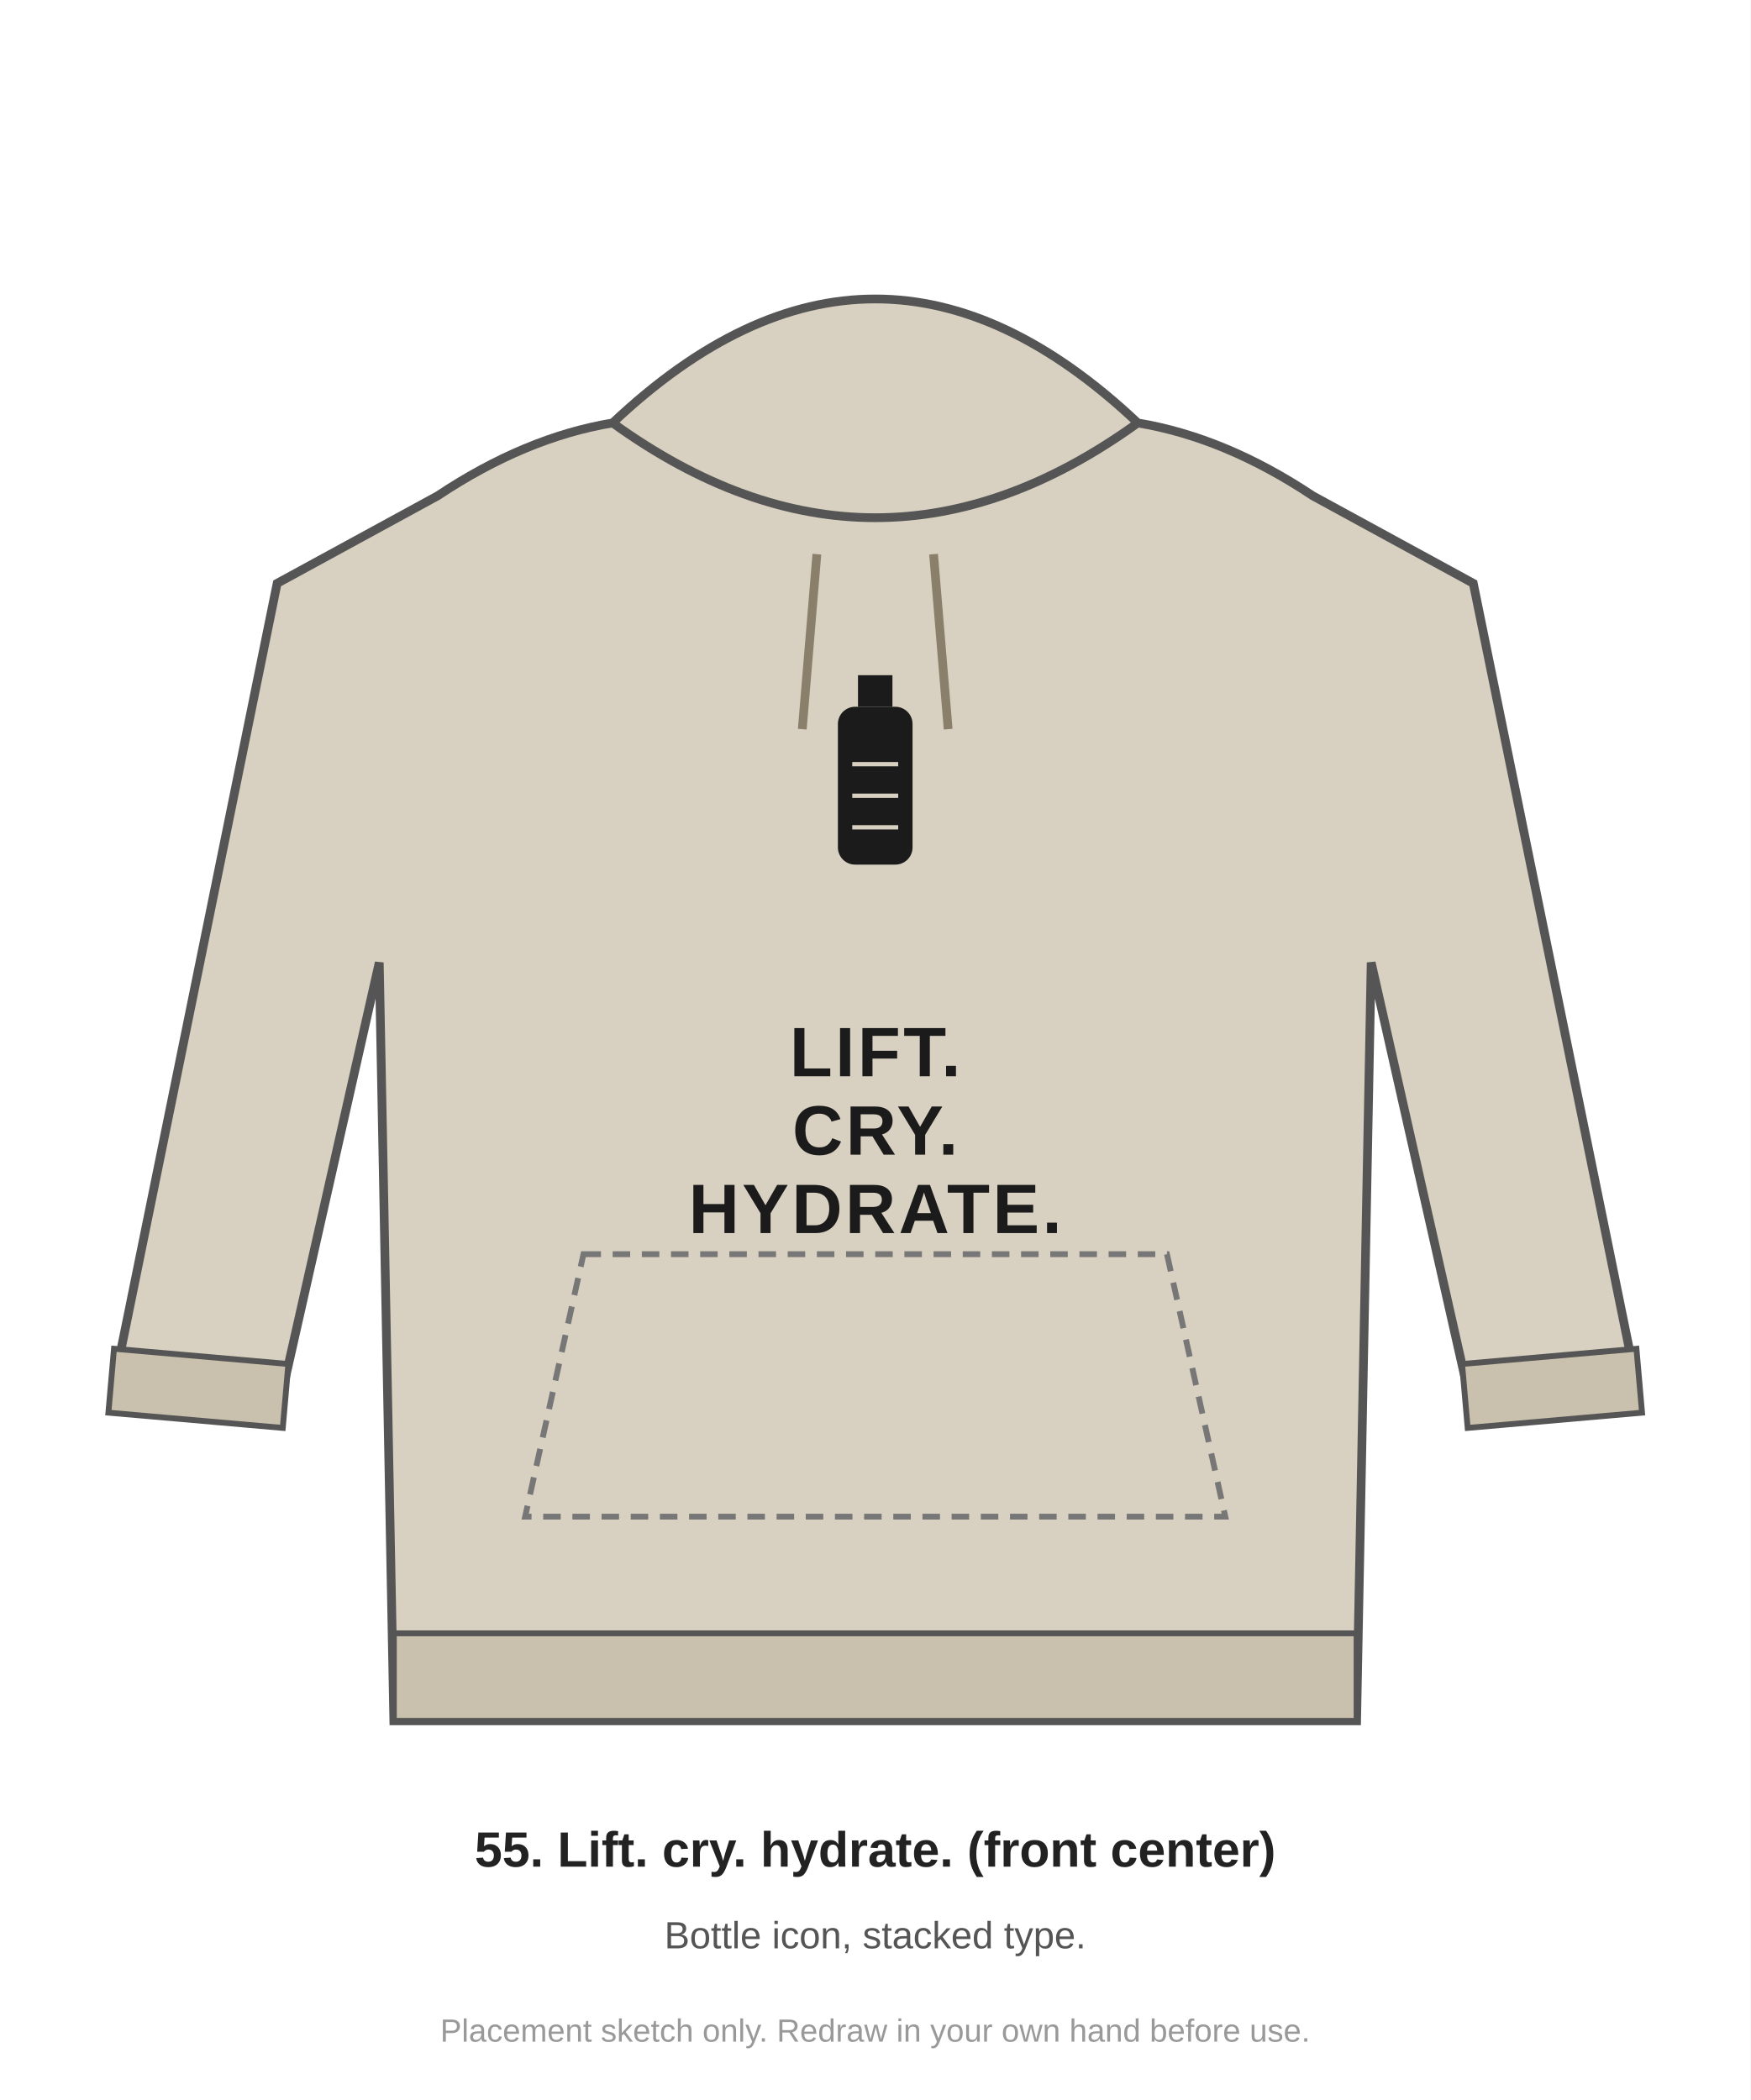
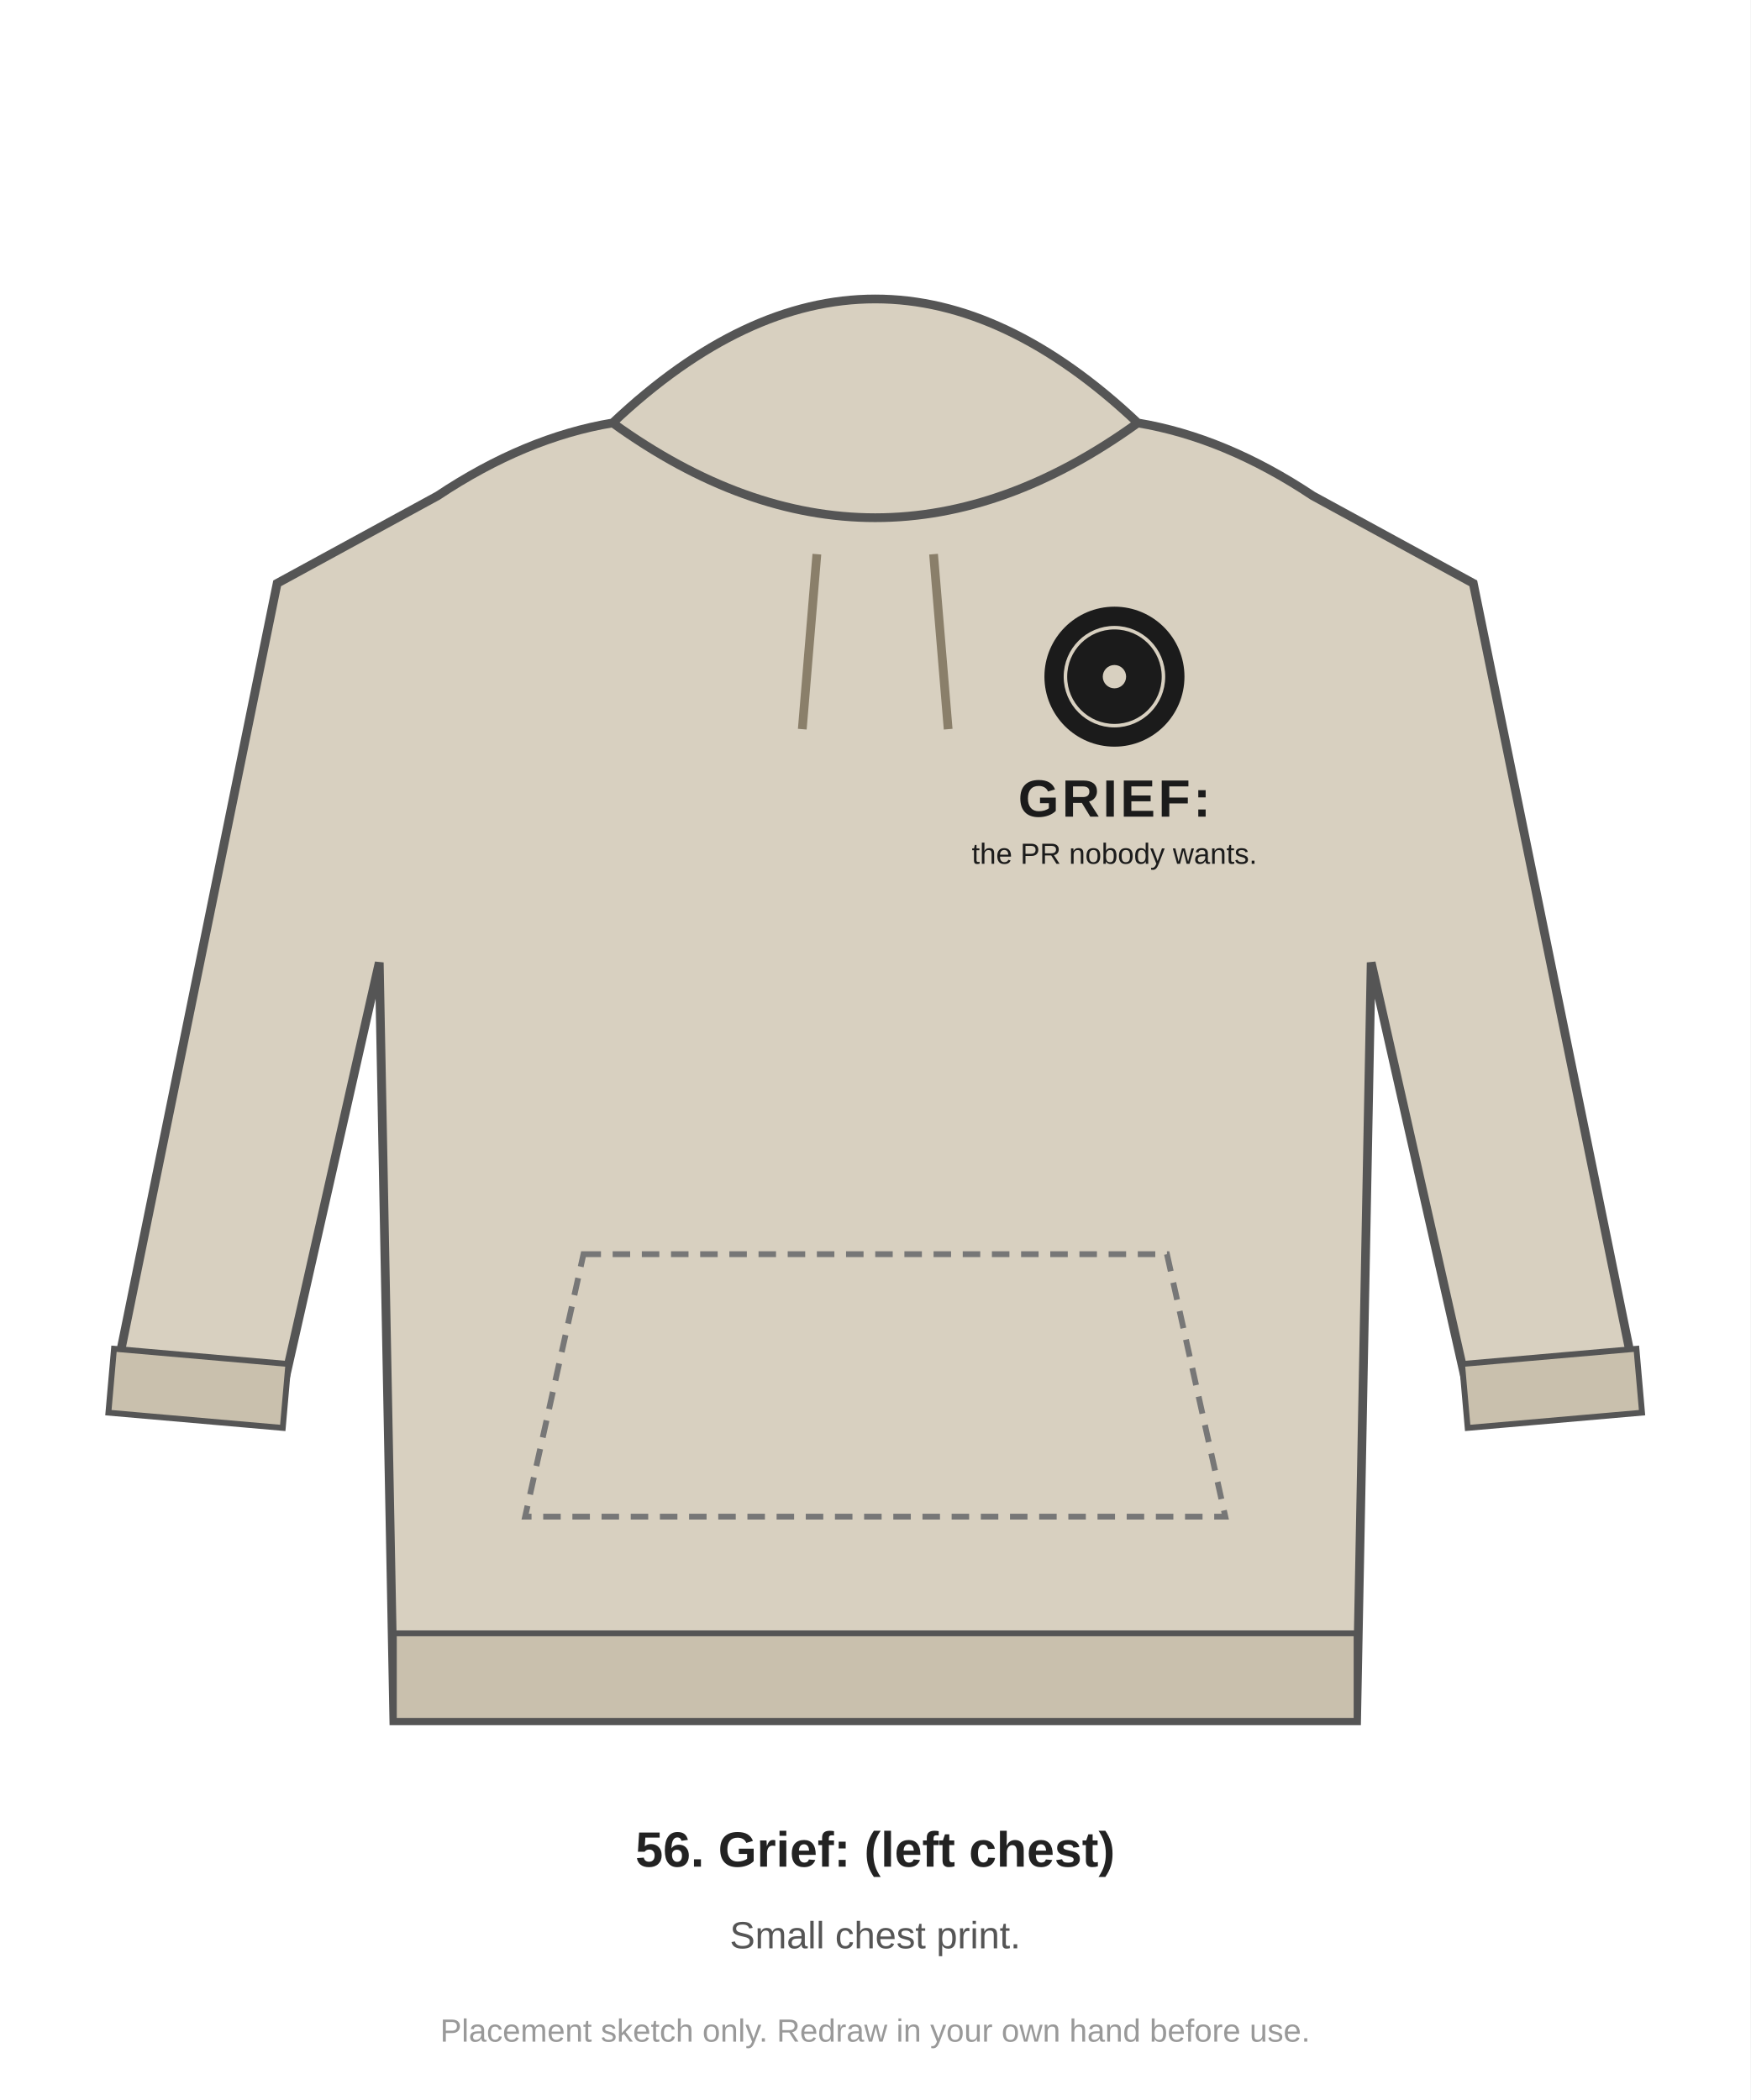
<svg xmlns="http://www.w3.org/2000/svg" viewBox="0 0 600 720" width="600" height="720" font-family="Arial, Helvetica, sans-serif">
  <rect width="600" height="720" fill="#ffffff" />
  <path d="M150 170 L95 200 L40 470 L95 485 L130 330 L135 590 L465 590 L470 330 L505 485 L560 470 L505 200 L450 170 Q420 150 390 145 Q300 60 210 145 Q180 150 150 170 Z" fill="#d8d0c0" stroke="#555" stroke-width="3" />
  <path d="M210 145 Q300 210 390 145" fill="none" stroke="#555" stroke-width="3" />
  <rect x="38" y="465" width="60" height="22" fill="#c9c0ad" stroke="#555" stroke-width="2" transform="rotate(5 68 476)" />
  <rect x="502" y="465" width="60" height="22" fill="#c9c0ad" stroke="#555" stroke-width="2" transform="rotate(-5 532 476)" />
  <rect x="135" y="560" width="330" height="30" fill="#c9c0ad" stroke="#555" stroke-width="2" />
  <path d="M200 430 L400 430 L420 520 L180 520 Z" fill="none" stroke="#777" stroke-width="2" stroke-dasharray="6 4" />
  <line x1="280" y1="190" x2="275" y2="250" stroke="#8a7f6a" stroke-width="3" />
  <line x1="320" y1="190" x2="325" y2="250" stroke="#8a7f6a" stroke-width="3" />
-   <rect x="287.208" y="242.32" width="25.584" height="54.12" rx="5.904" fill="#1b1b1b" />
-   <rect x="294.096" y="231.496" width="11.808" height="10.824" fill="#1b1b1b" />
-   <line x1="292.128" y1="262.0" x2="307.872" y2="262.0" stroke="#d8d0c0" stroke-width="1.476" />
-   <line x1="292.128" y1="272.824" x2="307.872" y2="272.824" stroke="#d8d0c0" stroke-width="1.476" />
-   <line x1="292.128" y1="283.648" x2="307.872" y2="283.648" stroke="#d8d0c0" stroke-width="1.476" />
-   <text x="300" y="369" text-anchor="middle" font-size="24" font-weight="900" fill="#1b1b1b" letter-spacing="1">LIFT.</text>
-   <text x="300" y="395.88" text-anchor="middle" font-size="24" font-weight="900" fill="#1b1b1b" letter-spacing="1">CRY.</text>
-   <text x="300" y="422.76" text-anchor="middle" font-size="24" font-weight="900" fill="#1b1b1b" letter-spacing="1">HYDRATE.</text>
-   <text x="300" y="640" text-anchor="middle" font-size="17" font-weight="bold" fill="#222">55. Lift. cry. hydrate. (front center)</text>
-   <text x="300" y="668" text-anchor="middle" font-size="13" fill="#555">Bottle icon, stacked type.</text>
+   <circle cx="382" cy="232" r="24.0" fill="#1b1b1b" />
+   <circle cx="382" cy="232" r="16.8" fill="none" stroke="#d8d0c0" stroke-width="1.2" />
+   <circle cx="382" cy="232" r="4.0" fill="#d8d0c0" />
+   <text x="382" y="280" text-anchor="middle" font-size="18" font-weight="900" fill="#1b1b1b" letter-spacing="1">GRIEF:</text>
+   <text x="382" y="296.16" text-anchor="middle" font-size="10" fill="#1b1b1b">the PR nobody wants.</text>
+   <text x="300" y="640" text-anchor="middle" font-size="17" font-weight="bold" fill="#222">56. Grief: (left chest)</text>
+   <text x="300" y="668" text-anchor="middle" font-size="13" fill="#555">Small chest print.</text>
  <text x="300" y="700" text-anchor="middle" font-size="11" fill="#999">Placement sketch only. Redraw in your own hand before use.</text>
</svg>
